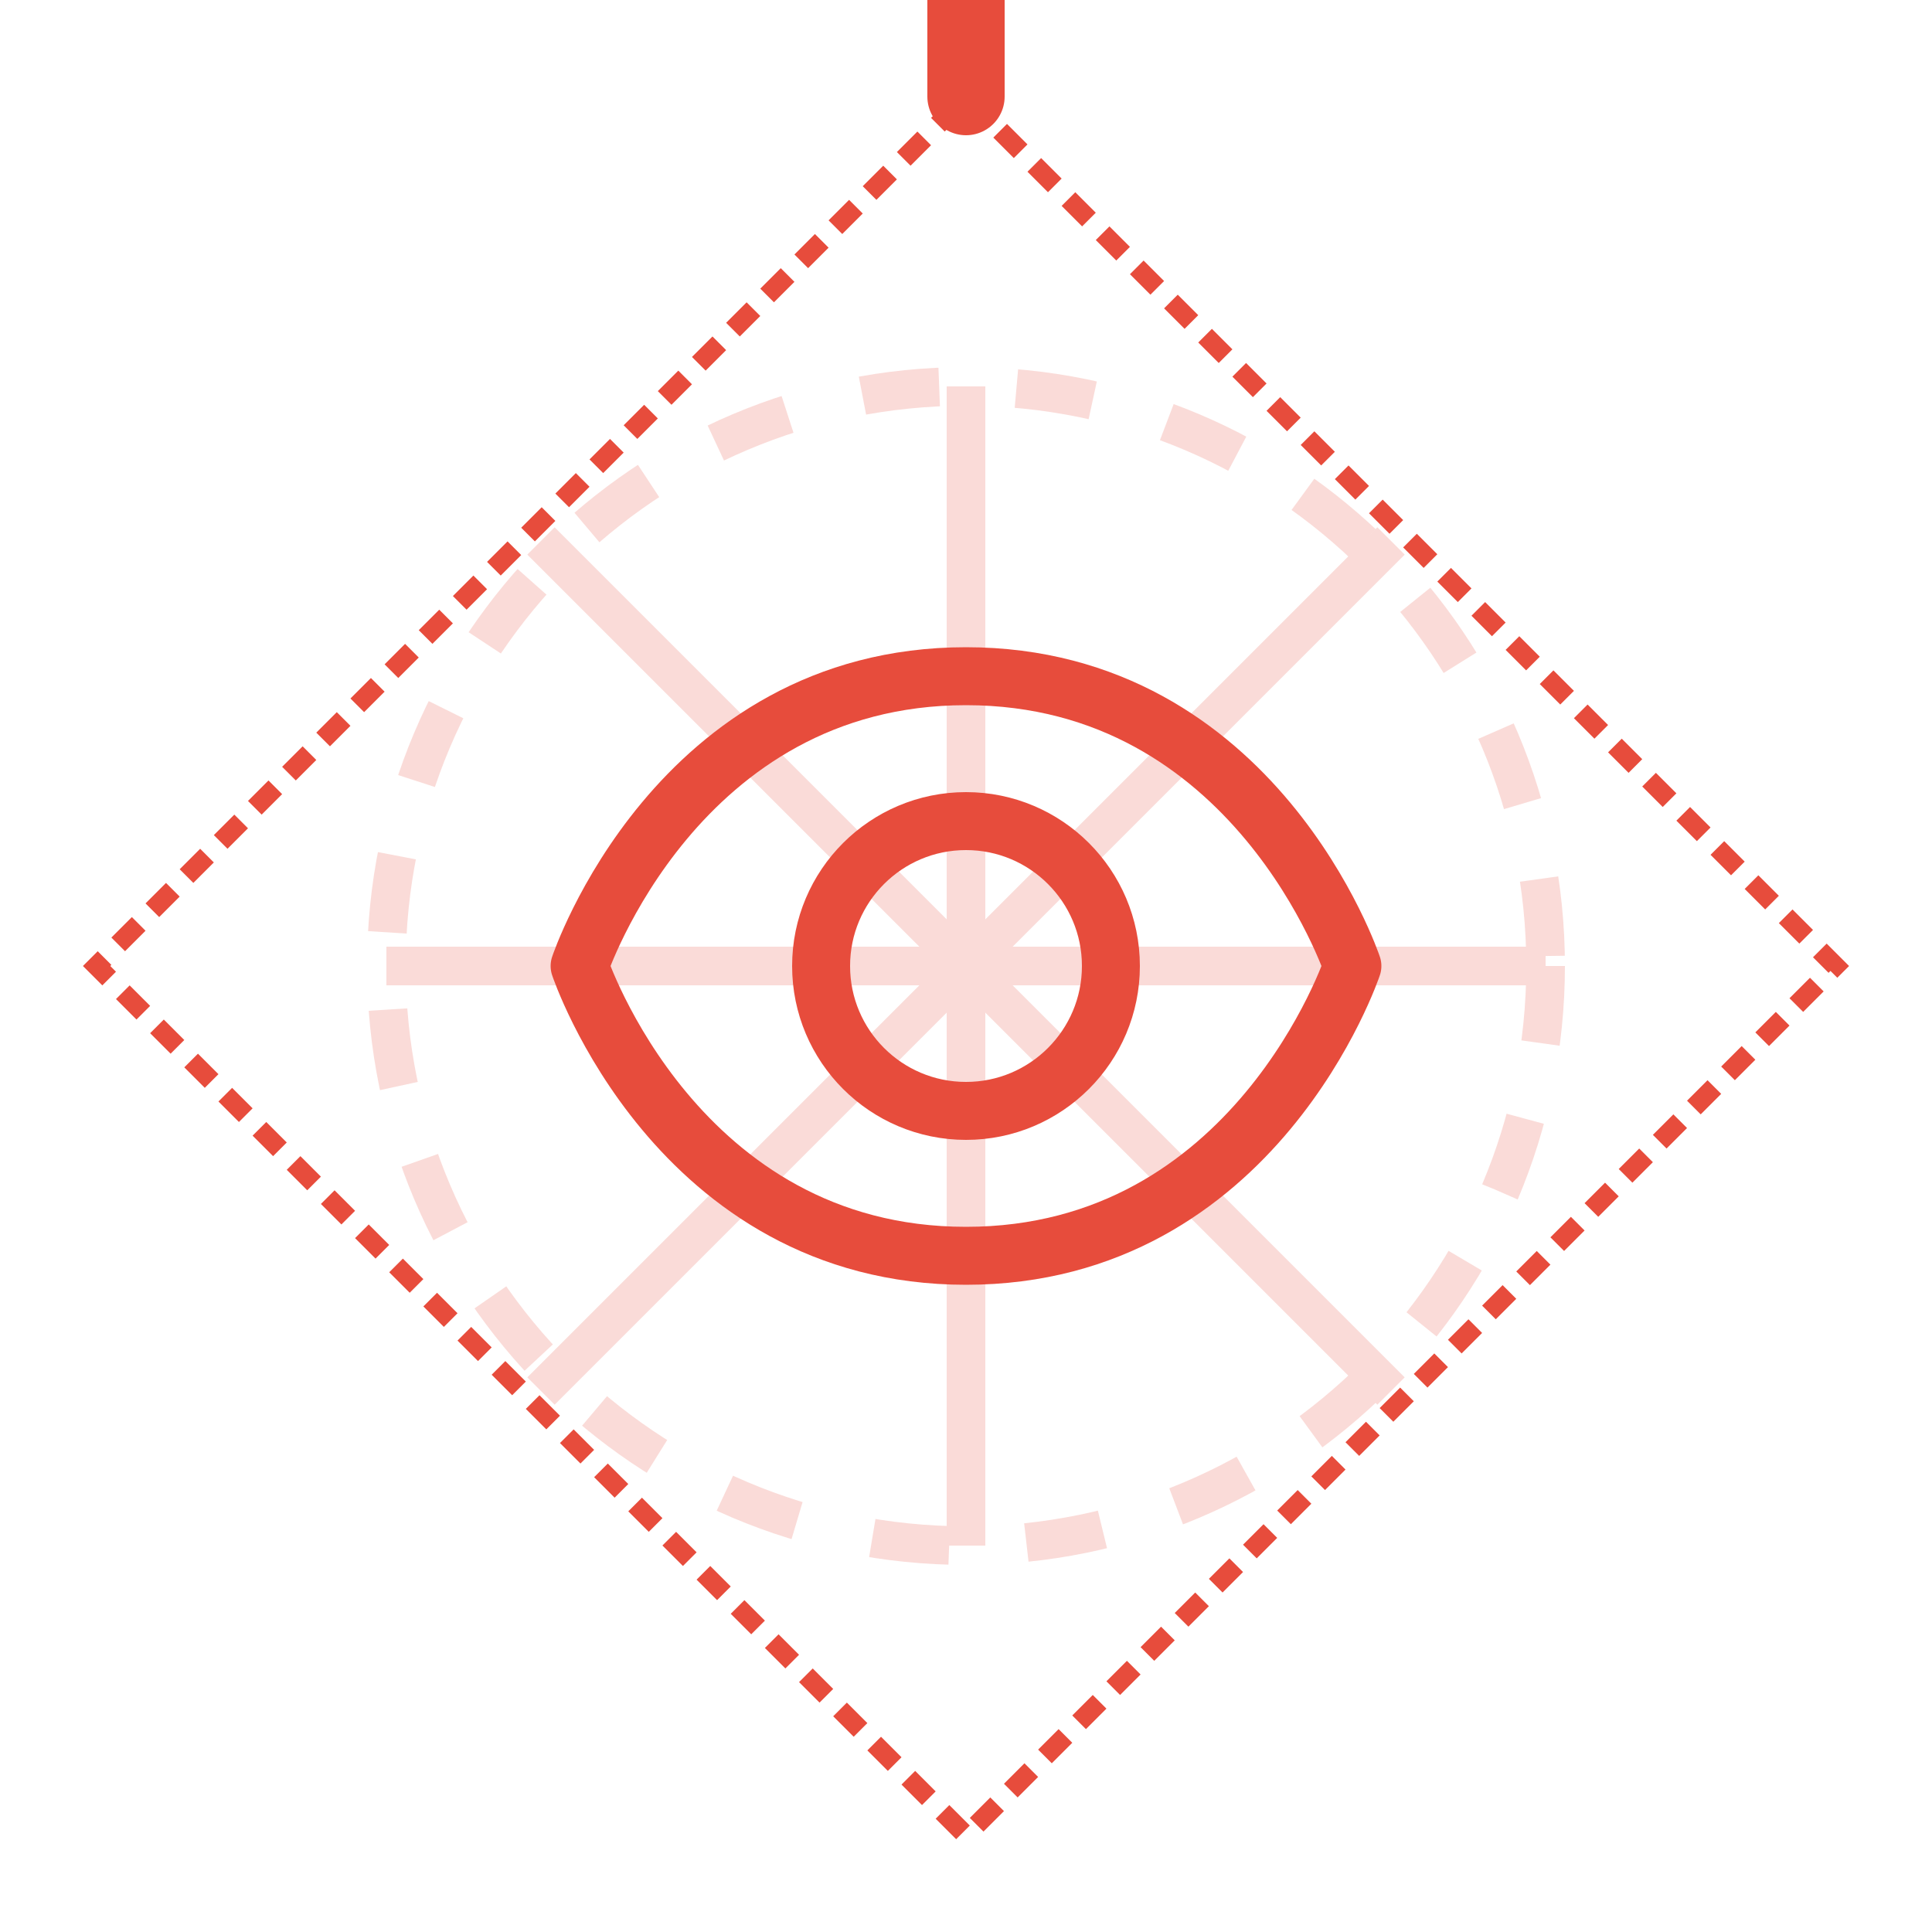
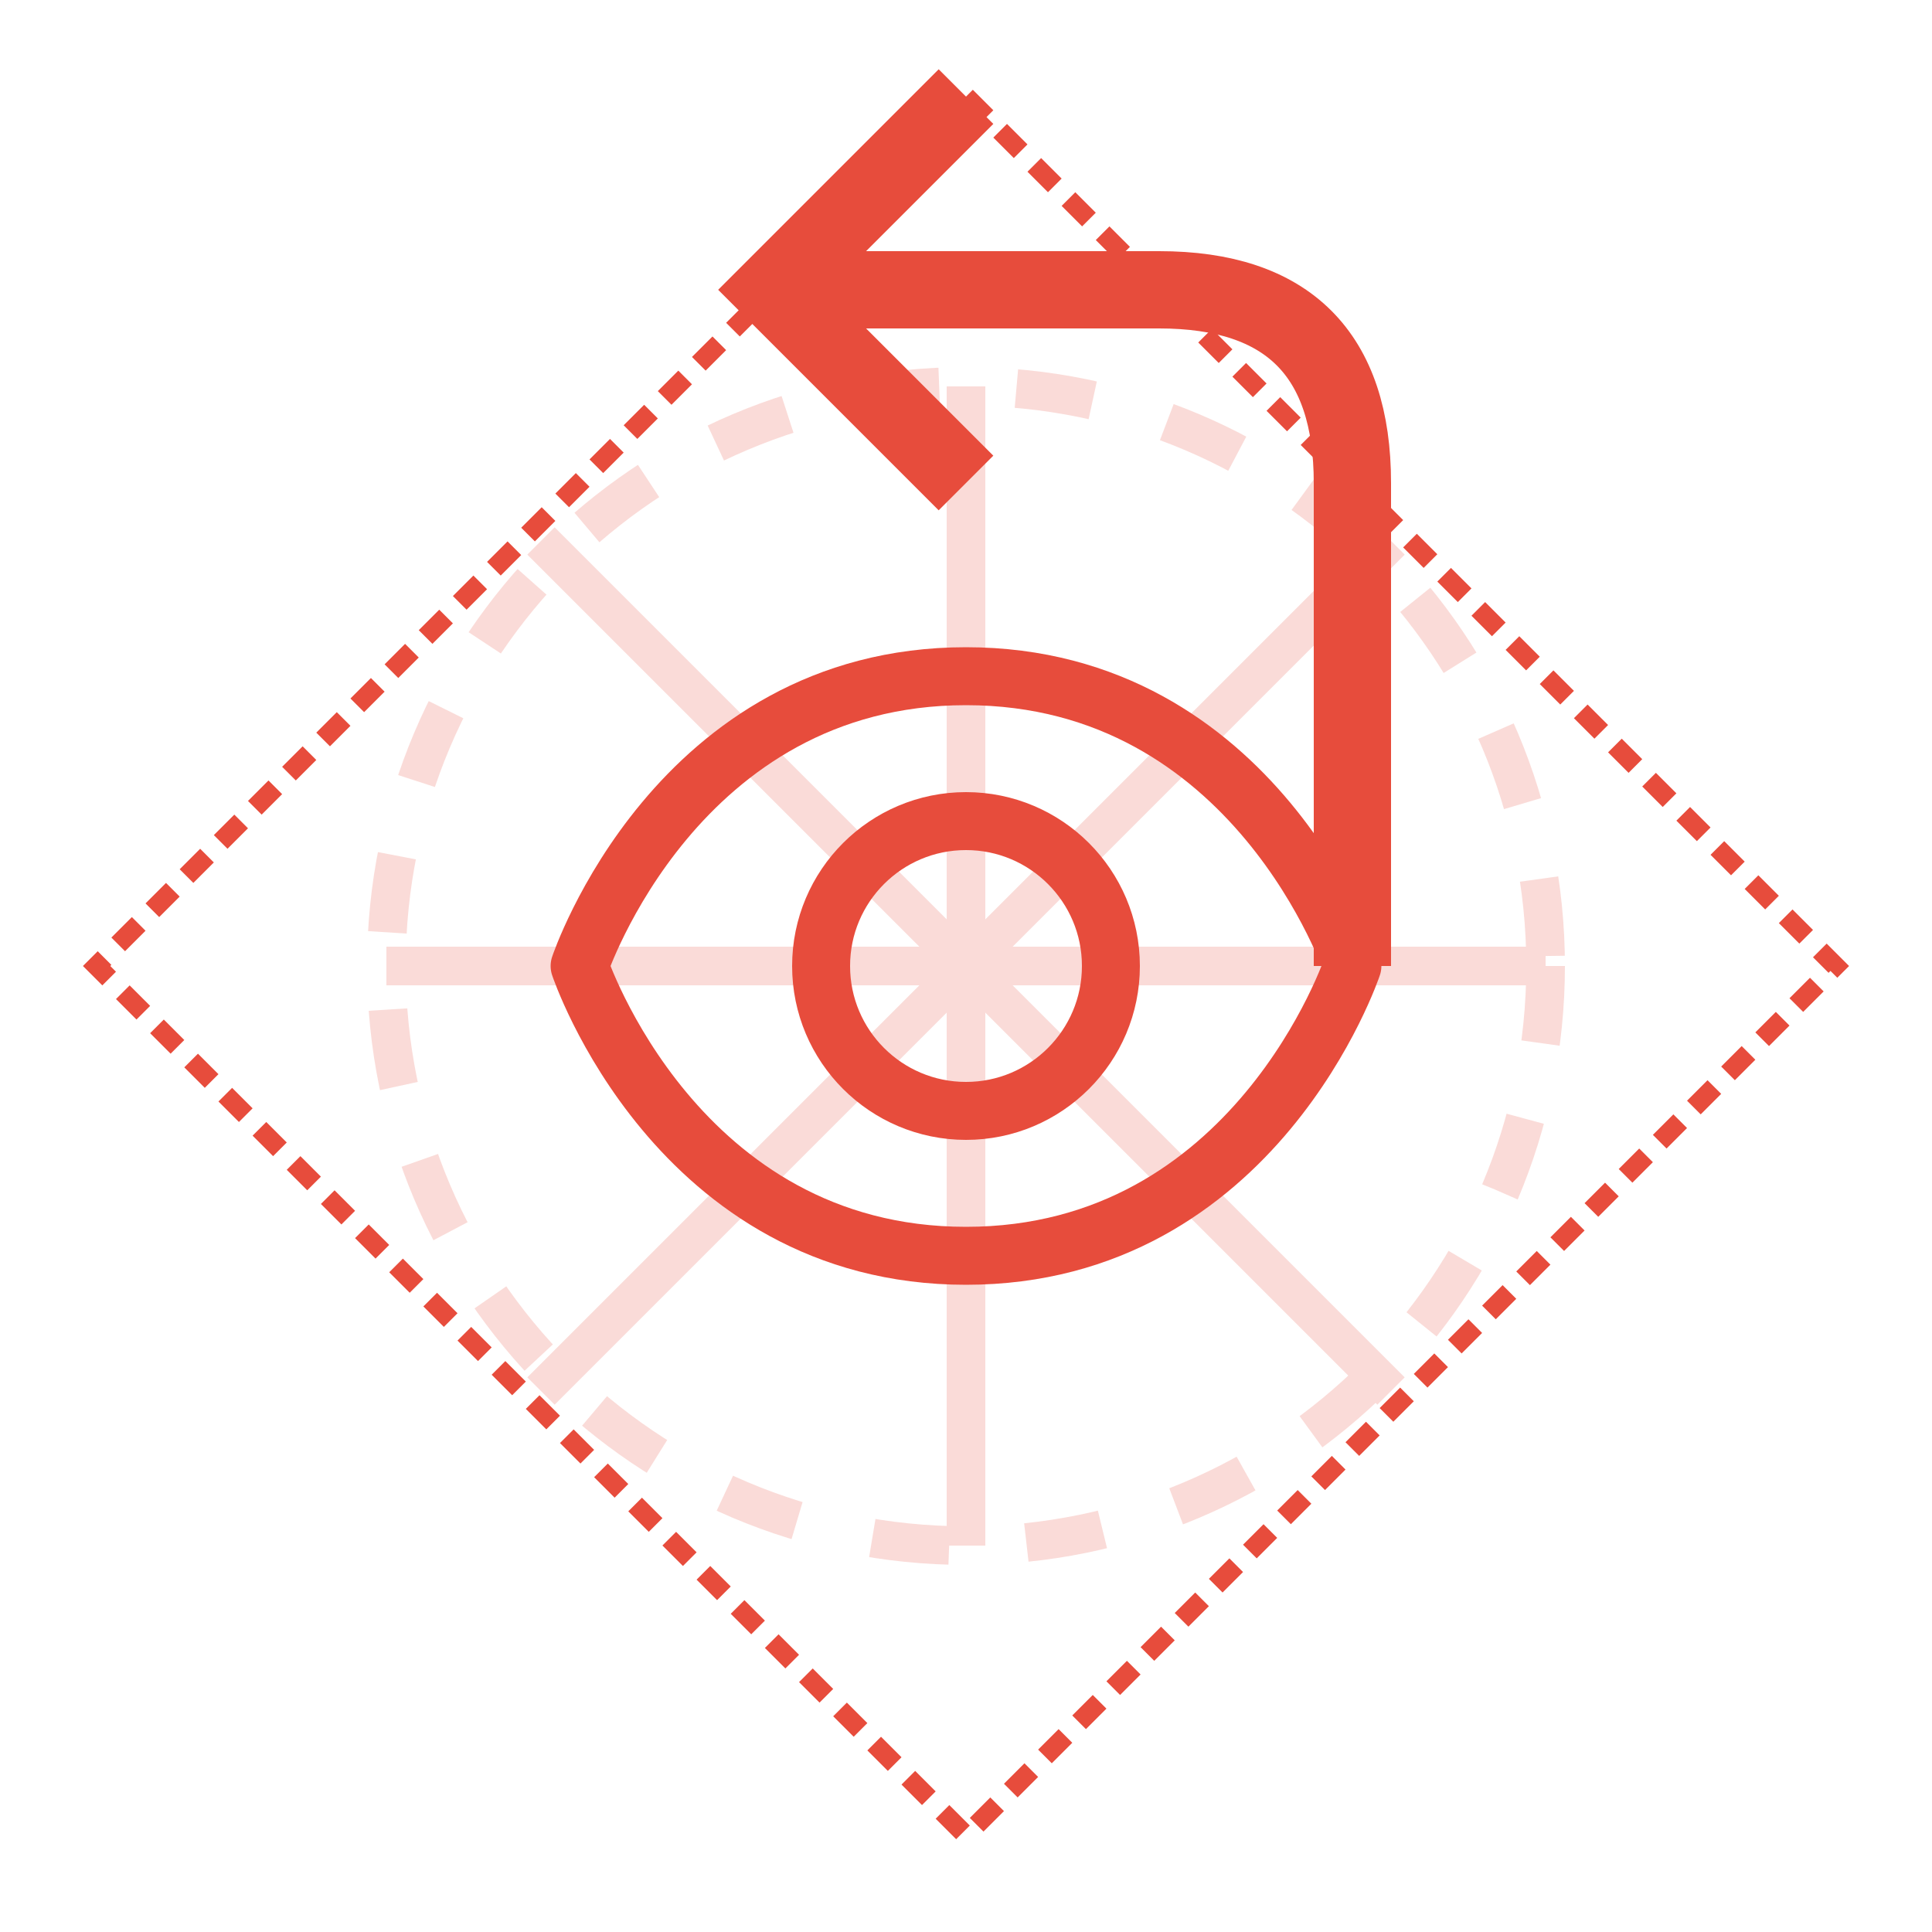
<svg xmlns="http://www.w3.org/2000/svg" viewBox="0 0 100 100" width="400" height="400" overflow="visible">
  <defs>
    <style>
      .tsl-threat { color: #E74C3C; }
    </style>
  </defs>
  <g class="tsl-threat">
    <g opacity="0.2" stroke="currentColor" stroke-width="2">
      <circle cx="50" cy="50" r="30" fill="none" stroke-dasharray="4 4" />
      <line x1="50" y1="20" x2="50" y2="80" />
      <line x1="20" y1="50" x2="80" y2="50" />
      <line x1="28" y1="28" x2="72" y2="72" />
      <line x1="28" y1="72" x2="72" y2="28" />
    </g>
    <g stroke-dasharray="6 4">
      <polygon points="50,5 95,50 50,95 5,50" fill="none" stroke="currentColor" stroke-width="4" vector-effect="non-scaling-stroke" />
    </g>
    <g transform="translate(25, 25) scale(0.5)">
      <path d="M 50,20 C 20,20 10,50 10,50 C 10,50 20,80 50,80 C 80,80 90,50 90,50 C 90,50 80,20 50,20 Z M 50,65 A 15,15 0 1,0 50,35 A 15,15 0 1,0 50,65 Z" fill="none" stroke="currentColor" stroke-width="6" stroke-linecap="round" stroke-linejoin="round" />
    </g>
    <g class="tsl-modifier">
-       <g fill="none" stroke="currentColor" stroke-width="4" stroke-linecap="round" stroke-linejoin="round">
-         <line x1="50" y1="5" x2="50" y2="-25" />
-         <polyline points="35,-10 50,-25 65,-10" />
+       <g fill="none" stroke="currentColor" stroke-width="4">
+         <path d="M 70,50 L 70,25 Q 70,15 60,15 L 40,15" />
+         <polyline points="50,5 40,15 50,25" />
      </g>
    </g>
  </g>
</svg>
